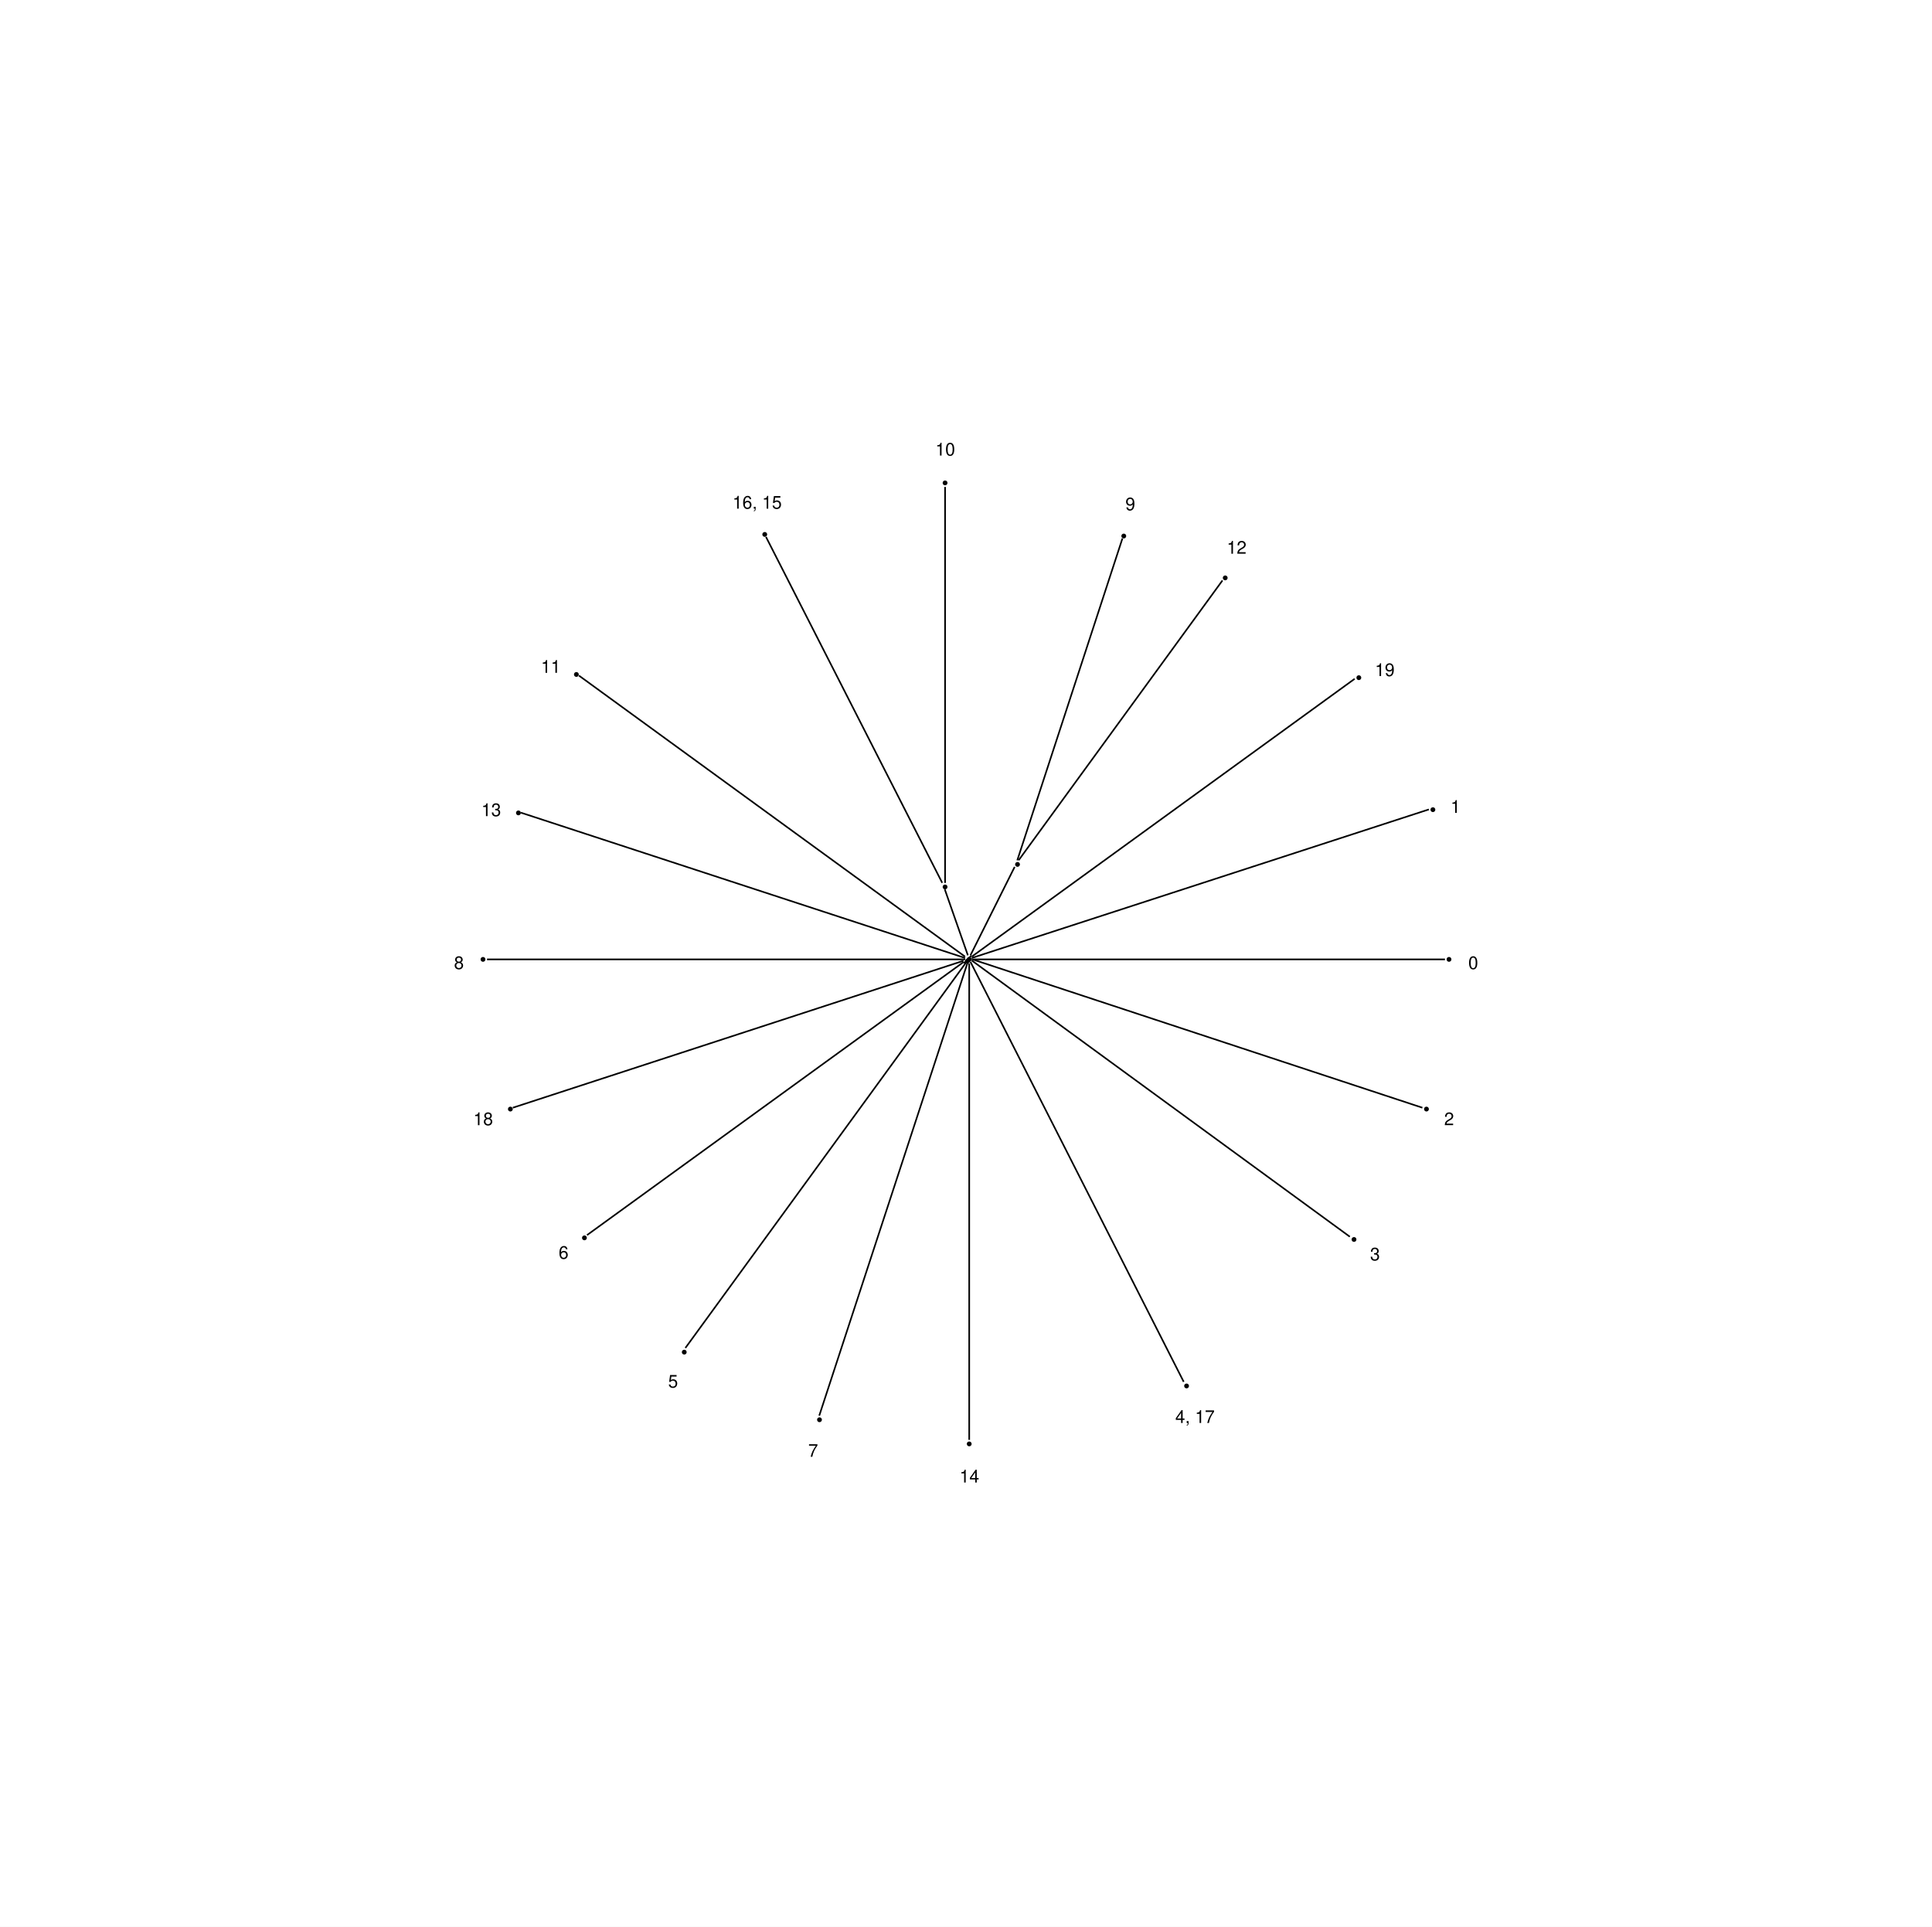
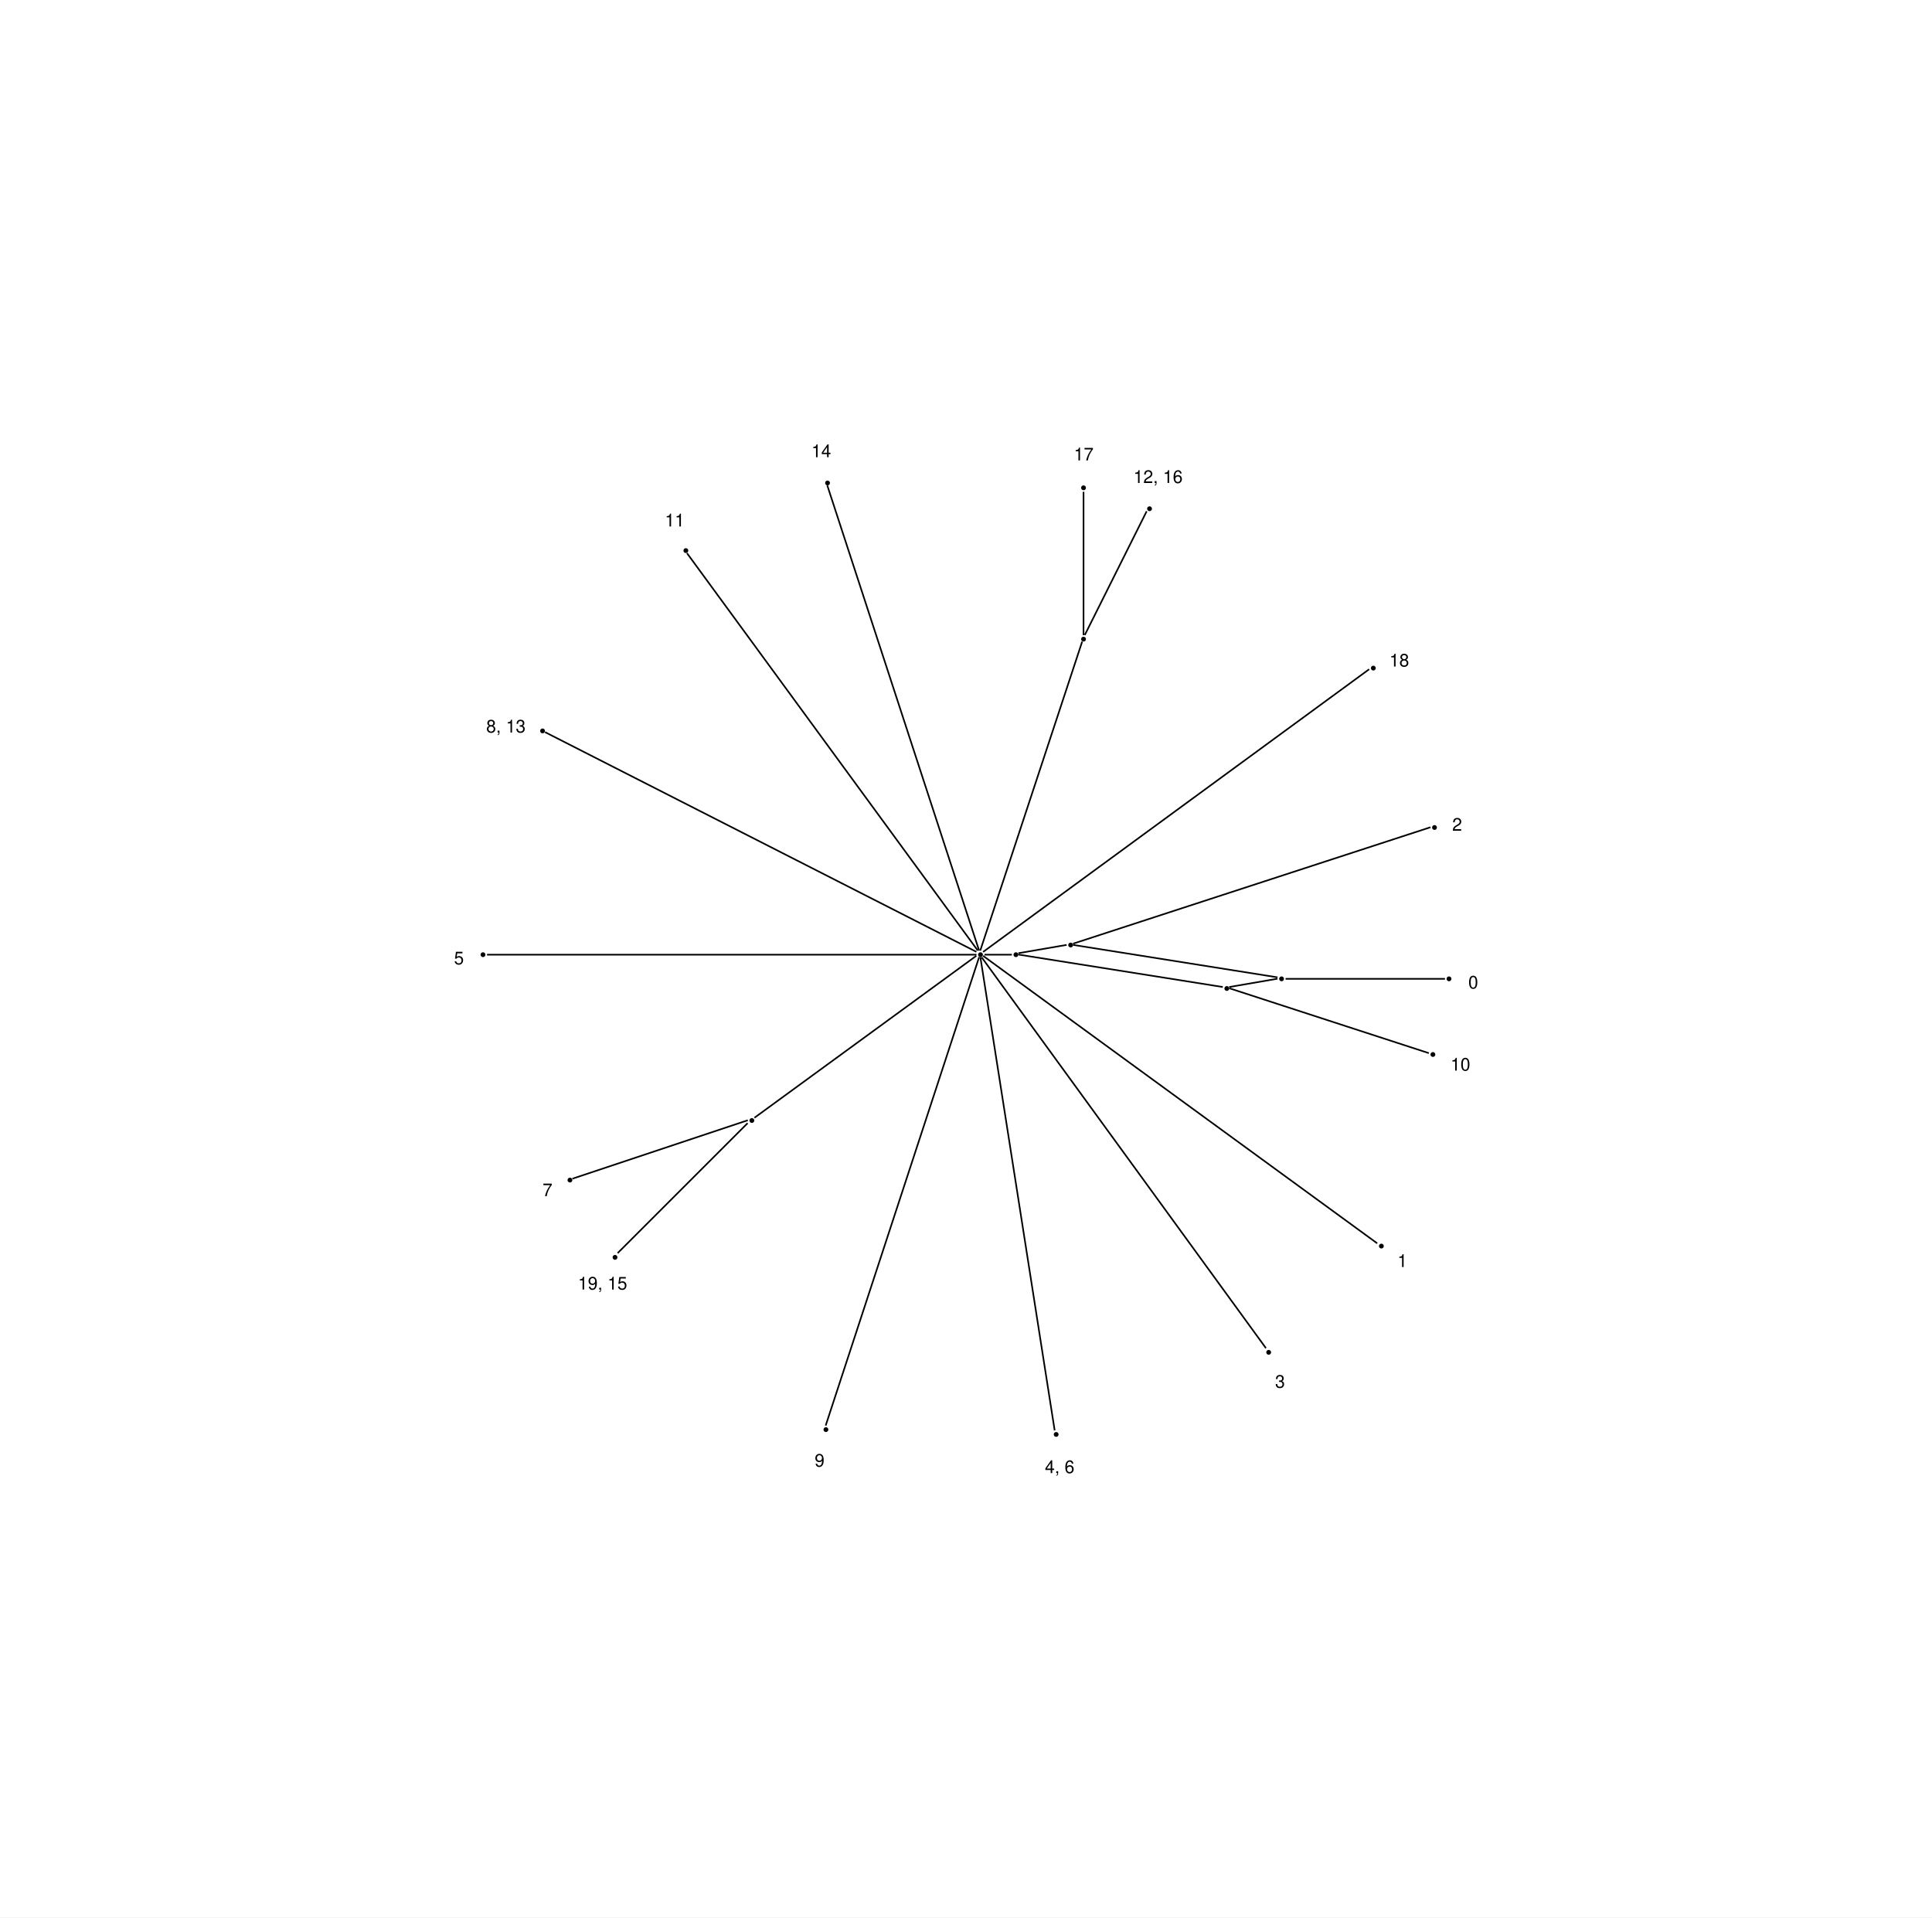
- <svg xmlns="http://www.w3.org/2000/svg" fill-opacity="1" color-rendering="auto" color-interpolation="auto" text-rendering="auto" stroke="black" stroke-linecap="square" width="1200" stroke-miterlimit="10" shape-rendering="auto" stroke-opacity="1" fill="black" stroke-dasharray="none" font-weight="normal" stroke-width="1" height="1197" font-family="'Dialog'" font-style="normal" stroke-linejoin="miter" font-size="12px" stroke-dashoffset="0" image-rendering="auto">
+ <svg xmlns="http://www.w3.org/2000/svg" fill-opacity="1" color-rendering="auto" color-interpolation="auto" text-rendering="auto" stroke="black" stroke-linecap="square" width="1200" stroke-miterlimit="10" shape-rendering="auto" stroke-opacity="1" fill="black" stroke-dasharray="none" font-weight="normal" stroke-width="1" height="1191" font-family="'Dialog'" font-style="normal" stroke-linejoin="miter" font-size="12px" stroke-dashoffset="0" image-rendering="auto">
  <defs id="genericDefs" />
  <g>
    <g fill="white" stroke="white">
-       <rect x="0" width="1200" height="1197" y="0" stroke="none" />
+       <rect x="0" width="1200" height="1191" y="0" stroke="none" />
    </g>
    <g font-family="'Helvetica'" font-size="11px">
-       <line y2="596" fill="none" x1="605" x2="897" y1="596" />
-       <line y2="688" fill="none" x1="604" x2="883" y1="596" />
-       <line y2="768" fill="none" x1="604" x2="838" y1="597" />
-       <line y2="894" fill="none" x1="602" x2="602" y1="599" />
-       <line y2="879" fill="none" x1="601" x2="509" y1="598" />
-       <line y2="837" fill="none" x1="600" x2="426" y1="598" />
-       <line y2="596" fill="none" x1="599" x2="303" y1="596" />
-       <line y2="505" fill="none" x1="599" x2="324" y1="595" />
-       <line y2="420" fill="none" x1="599" x2="360" y1="594" />
-       <line y2="422" fill="none" x1="604" x2="841" y1="594" />
-       <line y2="503" fill="none" x1="604" x2="887" y1="595" />
-       <line y2="593" fill="none" x1="587" x2="601" y1="553" />
-       <line y2="303" fill="none" x1="587" x2="587" y1="548" />
-       <line y2="548" fill="none" x1="476" x2="585" y1="334" />
-       <line y2="593" fill="none" x1="630" x2="603" y1="539" />
-       <line y2="335" fill="none" x1="632" x2="697" y1="534" />
-       <line y2="361" fill="none" x1="633" x2="759" y1="534" />
-       <line y2="598" fill="none" x1="603" x2="599" y1="594" />
-       <line y2="767" fill="none" x1="598" x2="365" y1="598" />
-       <line y2="688" fill="none" x1="598" x2="319" y1="597" />
-       <line y2="598" fill="none" x1="735" x2="603" y1="858" />
-       <circle r="1" cx="602" cy="596" stroke="none" />
-       <circle fill="none" r="1" cx="602" cy="596" />
-       <circle r="1" cx="900" cy="596" stroke="none" />
-       <circle fill="none" r="1" cx="900" cy="596" />
-       <circle r="1" cx="886" cy="689" stroke="none" />
-       <circle fill="none" r="1" cx="886" cy="689" />
-       <circle r="1" cx="841" cy="770" stroke="none" />
-       <circle fill="none" r="1" cx="841" cy="770" />
-       <circle r="1" cx="602" cy="897" stroke="none" />
-       <circle fill="none" r="1" cx="602" cy="897" />
-       <circle r="1" cx="509" cy="882" stroke="none" />
-       <circle fill="none" r="1" cx="509" cy="882" />
-       <circle r="1" cx="425" cy="840" stroke="none" />
-       <circle fill="none" r="1" cx="425" cy="840" />
-       <circle r="1" cx="363" cy="769" stroke="none" />
-       <circle fill="none" r="1" cx="363" cy="769" />
-       <circle r="1" cx="317" cy="689" stroke="none" />
-       <circle fill="none" r="1" cx="317" cy="689" />
-       <circle r="1" cx="300" cy="596" stroke="none" />
-       <circle fill="none" r="1" cx="300" cy="596" />
-       <circle r="1" cx="322" cy="505" stroke="none" />
-       <circle fill="none" r="1" cx="322" cy="505" />
-       <circle r="1" cx="358" cy="419" stroke="none" />
-       <circle fill="none" r="1" cx="358" cy="419" />
-       <circle r="1" cx="587" cy="300" stroke="none" />
-       <circle fill="none" r="1" cx="587" cy="300" />
-       <circle r="1" cx="698" cy="333" stroke="none" />
-       <circle fill="none" r="1" cx="698" cy="333" />
-       <circle r="1" cx="761" cy="359" stroke="none" />
-       <circle fill="none" r="1" cx="761" cy="359" />
-       <circle r="1" cx="844" cy="421" stroke="none" />
-       <circle fill="none" r="1" cx="844" cy="421" />
-       <circle r="1" cx="890" cy="503" stroke="none" />
-       <circle fill="none" r="1" cx="890" cy="503" />
-       <circle r="1" cx="587" cy="551" stroke="none" />
-       <circle fill="none" r="1" cx="587" cy="551" />
-       <circle r="1" cx="475" cy="332" stroke="none" />
-       <circle fill="none" r="1" cx="475" cy="332" />
-       <circle r="1" cx="632" cy="537" stroke="none" />
-       <circle fill="none" r="1" cx="632" cy="537" />
-       <circle r="1" cx="601" cy="597" stroke="none" />
-       <circle fill="none" r="1" cx="601" cy="597" />
-       <circle r="1" cx="737" cy="861" stroke="none" />
-       <circle fill="none" r="1" cx="737" cy="861" />
-       <text x="912" xml:space="preserve" y="602" stroke="none">0</text>
-       <text x="897" xml:space="preserve" y="699" stroke="none">2</text>
-       <text x="851" xml:space="preserve" y="783" stroke="none">3</text>
-       <text x="596" xml:space="preserve" y="921" stroke="none">14</text>
-       <text x="502" xml:space="preserve" y="905" stroke="none">7</text>
-       <text x="415" xml:space="preserve" y="862" stroke="none">5</text>
-       <text x="347" xml:space="preserve" y="782" stroke="none">6</text>
-       <text x="294" xml:space="preserve" y="699" stroke="none">18</text>
-       <text x="282" xml:space="preserve" y="602" stroke="none">8</text>
-       <text x="299" xml:space="preserve" y="507" stroke="none">13</text>
-       <text x="336" xml:space="preserve" y="418" stroke="none">11</text>
-       <text x="581" xml:space="preserve" y="283" stroke="none">10</text>
-       <text x="699" xml:space="preserve" y="317" stroke="none">9</text>
-       <text x="762" xml:space="preserve" y="344" stroke="none">12</text>
-       <text x="854" xml:space="preserve" y="420" stroke="none">19</text>
-       <text x="901" xml:space="preserve" y="505" stroke="none">1</text>
-       <text x="455" xml:space="preserve" y="316" stroke="none">16, 15</text>
-       <text x="730" xml:space="preserve" y="884" stroke="none">4, 17</text>
+       <line y2="608" fill="none" x1="799" x2="897" y1="608" />
+       <line y2="608" fill="none" x1="764" x2="793" y1="613" />
+       <line y2="654" fill="none" x1="764" x2="887" y1="614" />
+       <line y2="613" fill="none" x1="633" x2="759" y1="593" />
+       <line y2="607" fill="none" x1="667" x2="793" y1="587" />
+       <line y2="592" fill="none" x1="662" x2="633" y1="587" />
+       <line y2="514" fill="none" x1="667" x2="888" y1="586" />
+       <line y2="593" fill="none" x1="612" x2="628" y1="593" />
+       <line y2="772" fill="none" x1="611" x2="855" y1="594" />
+       <line y2="837" fill="none" x1="610" x2="786" y1="595" />
+       <line y2="885" fill="none" x1="608" x2="513" y1="595" />
+       <line y2="593" fill="none" x1="606" x2="303" y1="593" />
+       <line y2="344" fill="none" x1="607" x2="427" y1="590" />
+       <line y2="302" fill="none" x1="608" x2="514" y1="590" />
+       <line y2="416" fill="none" x1="611" x2="850" y1="591" />
+       <line y2="590" fill="none" x1="672" x2="609" y1="399" />
+       <line y2="306" fill="none" x1="673" x2="673" y1="394" />
+       <line y2="594" fill="none" x1="469" x2="606" y1="694" />
+       <line y2="732" fill="none" x1="464" x2="356" y1="696" />
+       <line y2="698" fill="none" x1="384" x2="464" y1="778" />
+       <line y2="394" fill="none" x1="712" x2="674" y1="318" />
+       <line y2="591" fill="none" x1="339" x2="606" y1="455" />
+       <line y2="595" fill="none" x1="655" x2="609" y1="888" />
+       <circle r="1" cx="796" cy="608" stroke="none" />
+       <circle fill="none" r="1" cx="796" cy="608" />
+       <circle r="1" cx="900" cy="608" stroke="none" />
+       <circle fill="none" r="1" cx="900" cy="608" />
+       <circle r="1" cx="890" cy="655" stroke="none" />
+       <circle fill="none" r="1" cx="890" cy="655" />
+       <circle r="1" cx="858" cy="774" stroke="none" />
+       <circle fill="none" r="1" cx="858" cy="774" />
+       <circle r="1" cx="788" cy="840" stroke="none" />
+       <circle fill="none" r="1" cx="788" cy="840" />
+       <circle r="1" cx="513" cy="888" stroke="none" />
+       <circle fill="none" r="1" cx="513" cy="888" />
+       <circle r="1" cx="354" cy="733" stroke="none" />
+       <circle fill="none" r="1" cx="354" cy="733" />
+       <circle r="1" cx="300" cy="593" stroke="none" />
+       <circle fill="none" r="1" cx="300" cy="593" />
+       <circle r="1" cx="426" cy="342" stroke="none" />
+       <circle fill="none" r="1" cx="426" cy="342" />
+       <circle r="1" cx="514" cy="300" stroke="none" />
+       <circle fill="none" r="1" cx="514" cy="300" />
+       <circle r="1" cx="673" cy="303" stroke="none" />
+       <circle fill="none" r="1" cx="673" cy="303" />
+       <circle r="1" cx="853" cy="415" stroke="none" />
+       <circle fill="none" r="1" cx="853" cy="415" />
+       <circle r="1" cx="891" cy="514" stroke="none" />
+       <circle fill="none" r="1" cx="891" cy="514" />
+       <circle r="1" cx="762" cy="614" stroke="none" />
+       <circle fill="none" r="1" cx="762" cy="614" />
+       <circle r="1" cx="631" cy="593" stroke="none" />
+       <circle fill="none" r="1" cx="631" cy="593" />
+       <circle r="1" cx="665" cy="587" stroke="none" />
+       <circle fill="none" r="1" cx="665" cy="587" />
+       <circle r="1" cx="609" cy="593" stroke="none" />
+       <circle fill="none" r="1" cx="609" cy="593" />
+       <circle r="1" cx="673" cy="397" stroke="none" />
+       <circle fill="none" r="1" cx="673" cy="397" />
+       <circle r="1" cx="467" cy="696" stroke="none" />
+       <circle fill="none" r="1" cx="467" cy="696" />
+       <circle r="1" cx="382" cy="781" stroke="none" />
+       <circle fill="none" r="1" cx="382" cy="781" />
+       <circle r="1" cx="714" cy="316" stroke="none" />
+       <circle fill="none" r="1" cx="714" cy="316" />
+       <circle r="1" cx="337" cy="454" stroke="none" />
+       <circle fill="none" r="1" cx="337" cy="454" />
+       <circle r="1" cx="656" cy="891" stroke="none" />
+       <circle fill="none" r="1" cx="656" cy="891" />
+       <text x="912" xml:space="preserve" y="614" stroke="none">0</text>
+       <text x="901" xml:space="preserve" y="665" stroke="none">10</text>
+       <text x="868" xml:space="preserve" y="787" stroke="none">1</text>
+       <text x="792" xml:space="preserve" y="862" stroke="none">3</text>
+       <text x="506" xml:space="preserve" y="911" stroke="none">9</text>
+       <text x="337" xml:space="preserve" y="743" stroke="none">7</text>
+       <text x="282" xml:space="preserve" y="599" stroke="none">5</text>
+       <text x="413" xml:space="preserve" y="327" stroke="none">11</text>
+       <text x="504" xml:space="preserve" y="284" stroke="none">14</text>
+       <text x="667" xml:space="preserve" y="286" stroke="none">17</text>
+       <text x="863" xml:space="preserve" y="414" stroke="none">18</text>
+       <text x="902" xml:space="preserve" y="516" stroke="none">2</text>
+       <text x="359" xml:space="preserve" y="801" stroke="none">19, 15</text>
+       <text x="704" xml:space="preserve" y="300" stroke="none">12, 16</text>
+       <text x="302" xml:space="preserve" y="455" stroke="none">8, 13</text>
+       <text x="649" xml:space="preserve" y="915" stroke="none">4, 6</text>
    </g>
  </g>
</svg>
